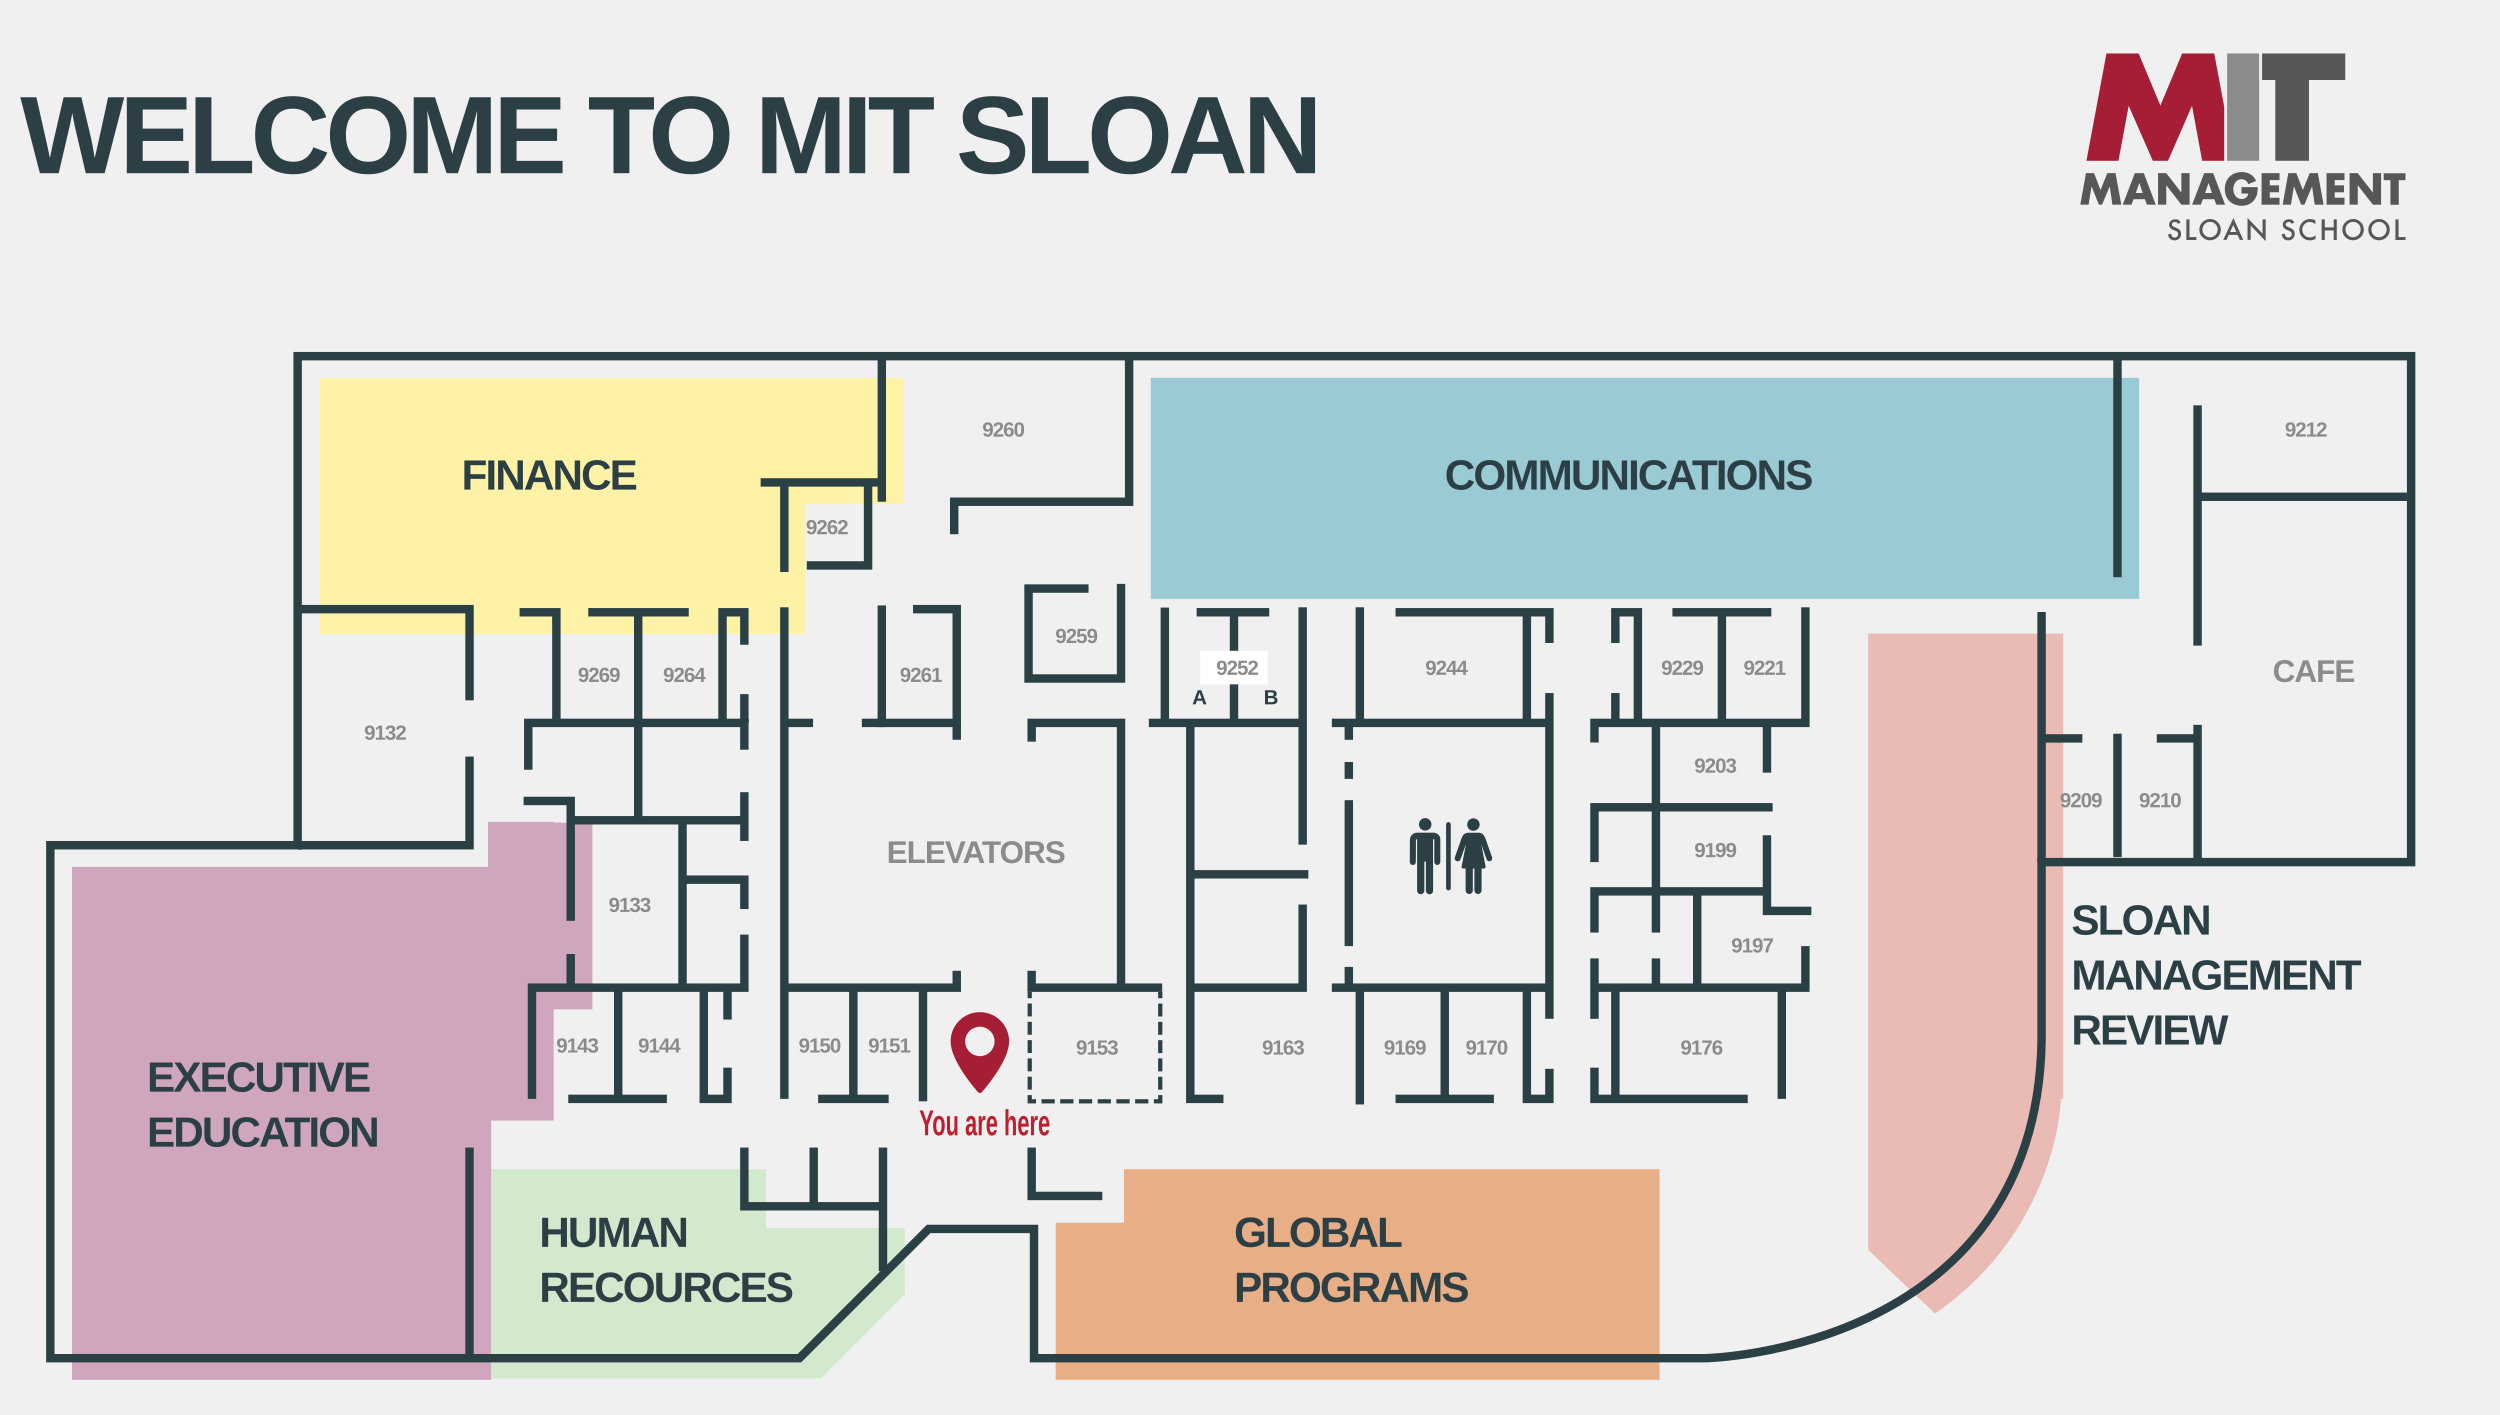
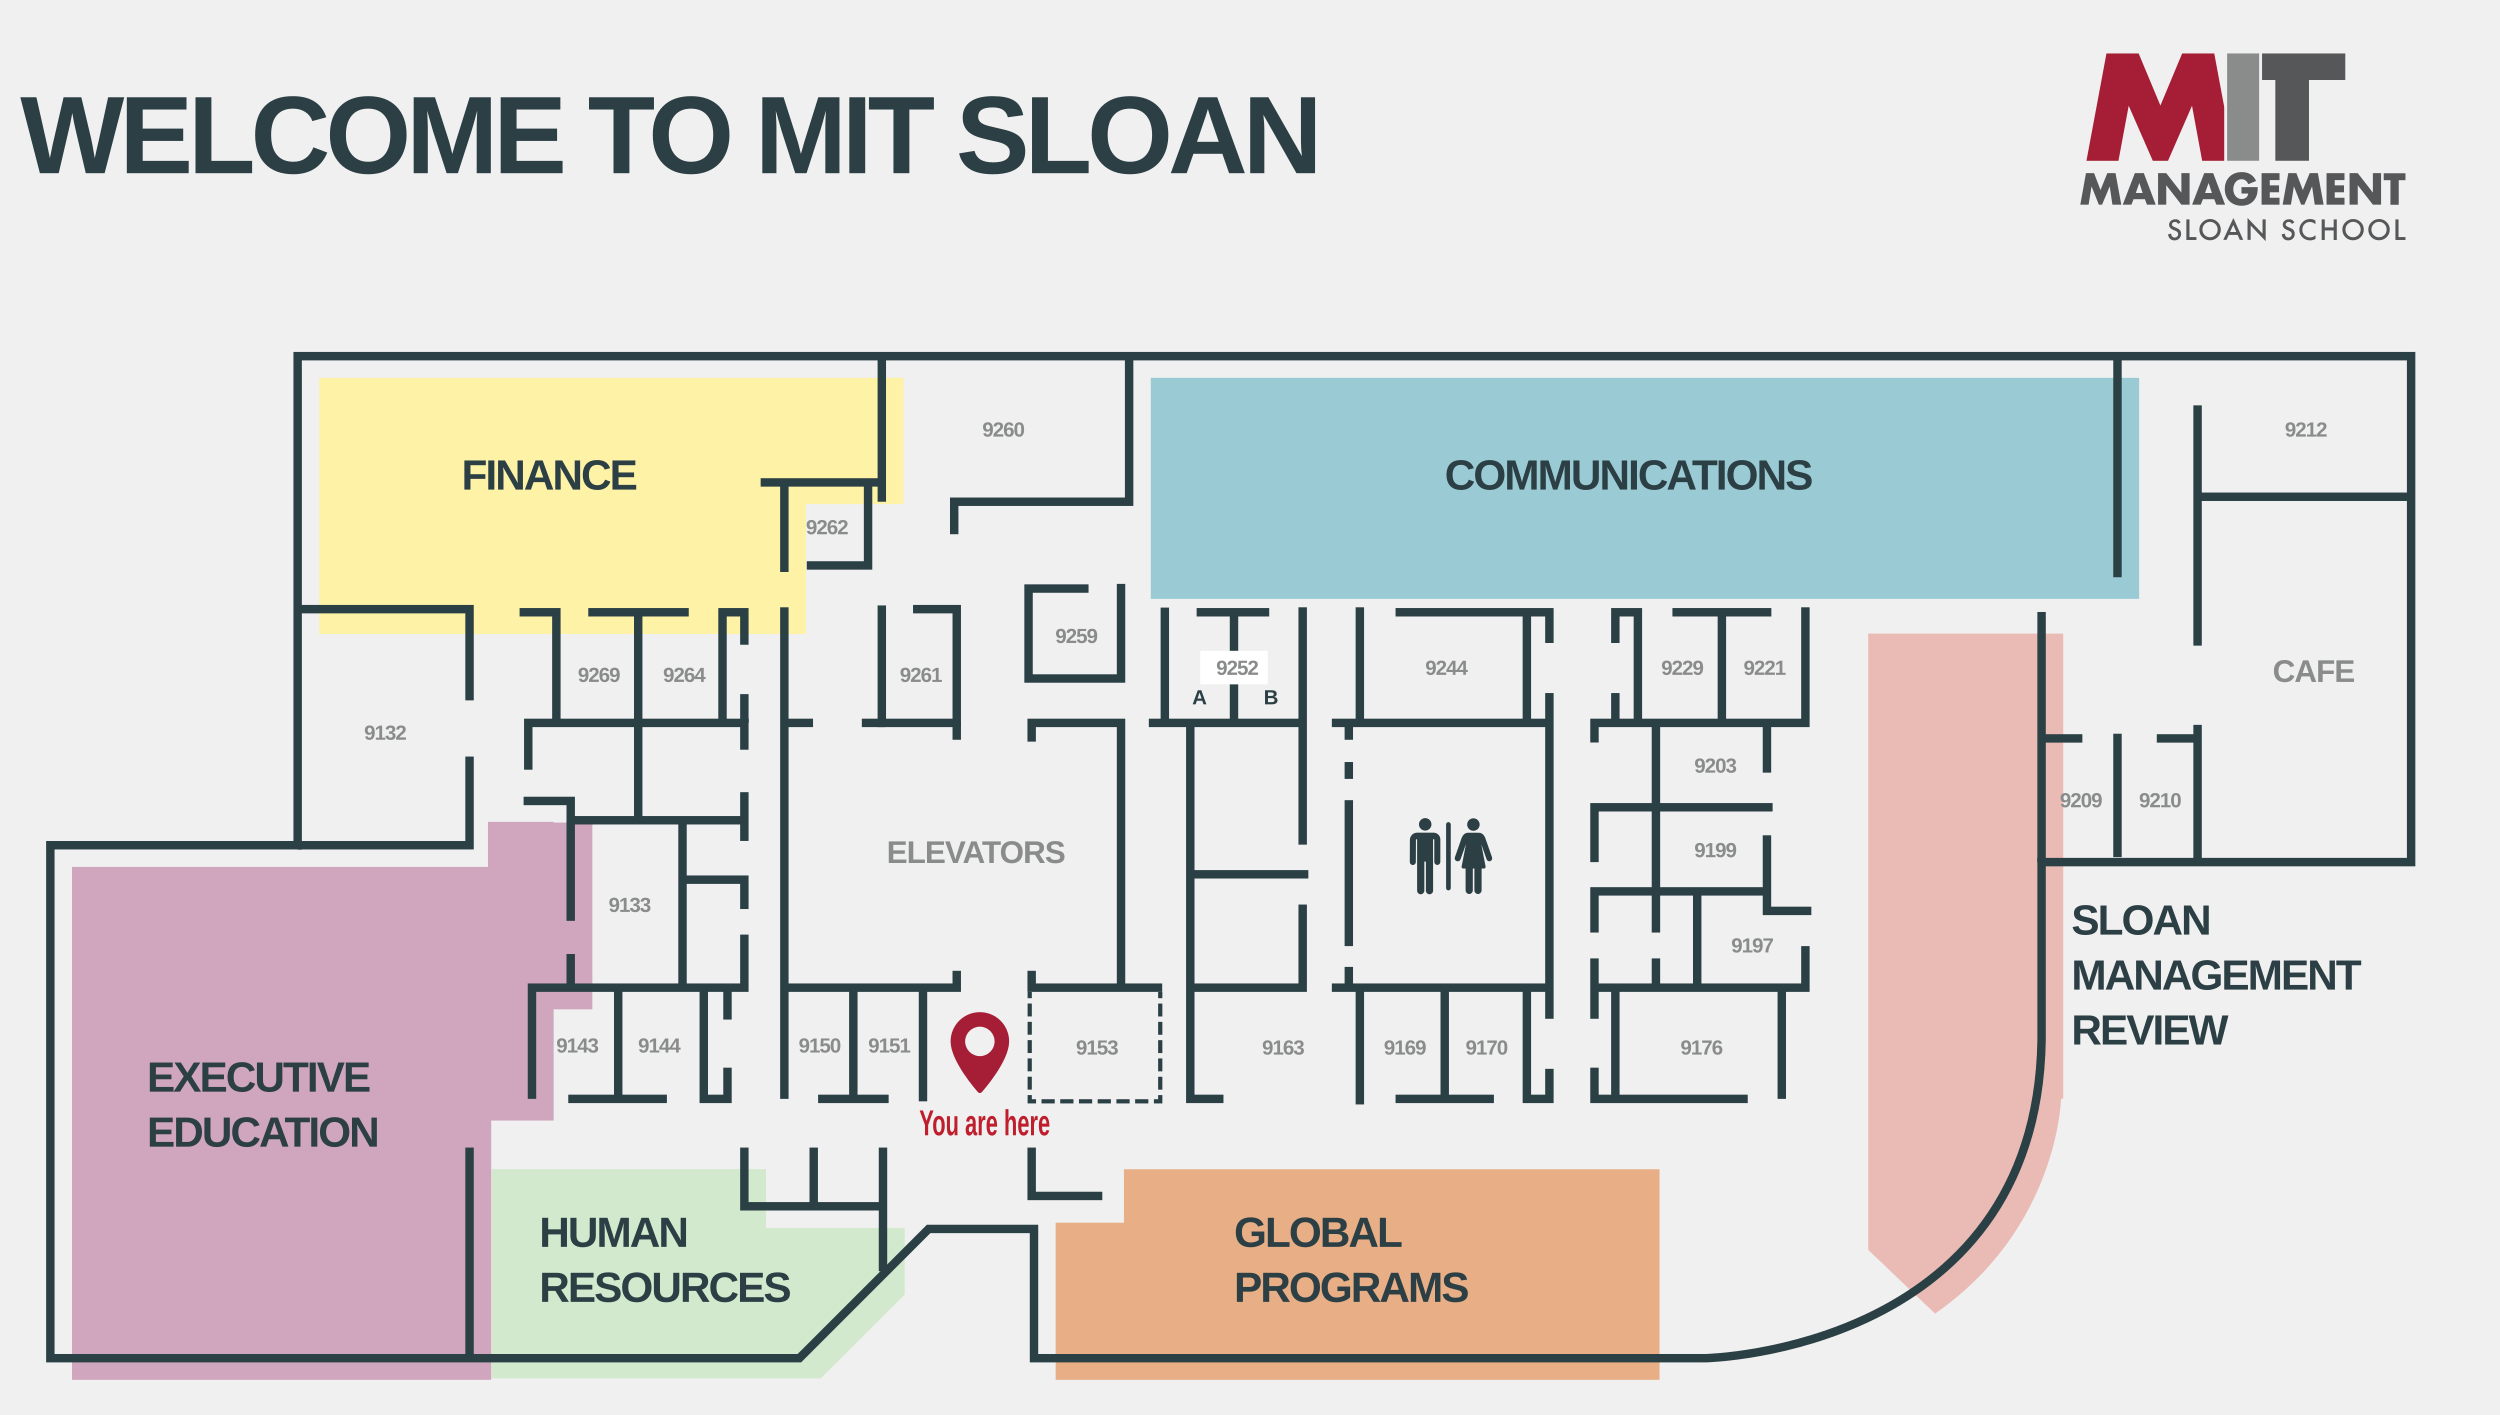
<svg xmlns="http://www.w3.org/2000/svg" version="1.1" id="Layer_1" x="0px" y="0px" viewBox="0 0 2562.6 1449.5" style="enable-background:new 0 0 2562.6 1449.5;" xml:space="preserve">
  <style type="text/css">
	.st0{fill:#2C3F45;}
	.st1{fill:#A51E36;}
	.st2{fill:#EBEEF1;}
	.st3{font-family: Arial; font-weight: 800;}
	.st4{font-size:113.055px;}
	.st5{letter-spacing:-5;}
	.st6{fill:#8A8C8C;}
	.st7{fill:#565759;}
	.st8{fill:#EABBB5;}
	.st9{fill:#D3E9CD;}
	.st10{fill:#CFA6BE;}
	.st11{fill:#E8AF86;}
	.st12{fill:#9ACBD5;}
	.st13{fill:#FDF2A6;}
	.st14{fill:none;stroke:#2B4045;stroke-width:8.643;stroke-miterlimit:10;}
	.st15{font-size:43.362px;}
	.st16{letter-spacing:-2;}
	.st17{font-family: Arial; font-weight: 600;}
	.st18{font-size:21px;}
	.st19{letter-spacing:-1;}
	.st20{font-size:32.222px;}
	.st21{fill:#FFFFFF;}
	.st22{fill:none;stroke:#2B4045;stroke-width:4.328;stroke-miterlimit:10;}
	.st23{fill:none;stroke:#2B4045;stroke-width:4.328;stroke-miterlimit:10;stroke-dasharray:13.237,5.516;}
	.st24{fill:none;stroke:#2B4045;stroke-width:4.328;stroke-miterlimit:10;stroke-dasharray:13.548,5.645;}
	.st25{fill:#BF1E2D;}
	.st26{font-family: Arial; font-weight: 700;}
	.st27{font-size:37px;}
</style>
  <rect x="-428.7" y="-501.5" class="st0" width="215.6" height="207.2" />
  <rect x="-428.7" y="-708.7" class="st1" width="215.6" height="207.2" />
  <rect x="-428.7" y="-915.8" class="st2" width="215.6" height="207.2" />
  <g>
    <g>
      <text transform="matrix(1 0 0 1 20.7285 177.51)" class="st0 st3 st4 st5">WELCOME TO MIT SLOAN</text>
    </g>
    <g>
      <g>
        <polygon class="st6" points="2282.9,164.8 2299.9,164.8 2304.3,164.8 2315.7,164.8 2315.7,54.8 2282.9,54.8    " />
      </g>
      <polygon class="st7" points="2318.7,54.8 2318.7,82 2332.3,82 2332.3,164.8 2366.8,164.8 2366.8,82 2404,82 2404,54.8   " />
      <g>
        <path class="st7" d="M2235.2,228l-2.6,1.5c-0.5-0.8-0.9-1.4-1.4-1.6c-0.5-0.3-1-0.4-1.8-0.4c-0.9,0-1.6,0.3-2.2,0.7     c-0.6,0.5-0.9,1.1-0.9,1.9c0,1,0.8,1.9,2.3,2.5l2.1,0.9c1.7,0.7,3,1.5,3.8,2.5c0.8,1,1.2,2.2,1.2,3.7c0,1.9-0.6,3.5-1.9,4.8     c-1.3,1.3-2.9,1.9-4.8,1.9c-1.8,0-3.3-0.5-4.5-1.6c-1.2-1.1-1.9-2.6-2.2-4.6l3.2-0.7c0.1,1.2,0.4,2.1,0.8,2.6     c0.7,0.9,1.6,1.4,2.9,1.4c1,0,1.8-0.3,2.5-1c0.7-0.7,1-1.5,1-2.5c0-0.4-0.1-0.8-0.2-1.1c-0.1-0.3-0.3-0.7-0.5-0.9     c-0.2-0.3-0.6-0.6-0.9-0.8c-0.4-0.3-0.8-0.5-1.4-0.7l-2-0.8c-2.9-1.2-4.3-3-4.3-5.3c0-1.6,0.6-2.9,1.8-4c1.2-1.1,2.7-1.6,4.5-1.6     C2232,224.4,2233.9,225.6,2235.2,228z" />
        <path class="st7" d="M2254.4,235.3c0-3,1.1-5.5,3.3-7.6c2.2-2.1,4.8-3.2,7.8-3.2c3,0,5.6,1.1,7.7,3.2c2.2,2.1,3.2,4.7,3.2,7.7     c0,3-1.1,5.6-3.2,7.7c-2.2,2.1-4.8,3.2-7.9,3.2c-2.7,0-5.2-0.9-7.3-2.8C2255.6,241.4,2254.4,238.7,2254.4,235.3z M2257.6,235.3     c0,2.3,0.8,4.2,2.3,5.7c1.6,1.5,3.3,2.2,5.4,2.2c2.2,0,4.1-0.8,5.6-2.3c1.5-1.5,2.3-3.4,2.3-5.6c0-2.2-0.8-4.1-2.3-5.6     c-1.5-1.5-3.3-2.3-5.5-2.3c-2.2,0-4,0.8-5.5,2.3C2258.4,231.2,2257.6,233.1,2257.6,235.3z" />
        <path class="st7" d="M2293.6,240.8h-9l-2.3,5.1h-3.4l10.4-22.4l10.1,22.4h-3.5L2293.6,240.8z M2292.3,237.8l-3.1-7.2l-3.3,7.2     H2292.3z" />
        <path class="st7" d="M2303.8,245.9v-22.5l15.4,16.1v-14.6h3.2v22.3l-15.4-16v14.7H2303.8z" />
        <path class="st7" d="M2351.8,228l-2.6,1.5c-0.5-0.8-0.9-1.4-1.4-1.6c-0.5-0.3-1-0.4-1.8-0.4c-0.9,0-1.6,0.3-2.2,0.7     c-0.6,0.5-0.9,1.1-0.9,1.9c0,1,0.8,1.9,2.3,2.5l2.1,0.9c1.7,0.7,3,1.5,3.7,2.5c0.8,1,1.2,2.2,1.2,3.7c0,1.9-0.6,3.5-1.9,4.8     c-1.3,1.3-2.9,1.9-4.8,1.9c-1.8,0-3.3-0.5-4.5-1.6c-1.2-1.1-1.9-2.6-2.2-4.6l3.2-0.7c0.1,1.2,0.4,2.1,0.8,2.6     c0.7,0.9,1.6,1.4,2.9,1.4c1,0,1.8-0.3,2.5-1c0.7-0.7,1-1.5,1-2.5c0-0.4-0.1-0.8-0.2-1.1c-0.1-0.3-0.3-0.7-0.5-0.9     c-0.2-0.3-0.6-0.6-0.9-0.8c-0.4-0.3-0.8-0.5-1.4-0.7l-2-0.8c-2.9-1.2-4.3-3-4.3-5.3c0-1.6,0.6-2.9,1.8-4c1.2-1.1,2.7-1.6,4.5-1.6     C2348.5,224.4,2350.4,225.6,2351.8,228z" />
        <path class="st7" d="M2373.4,226v3.8c-1.8-1.5-3.7-2.3-5.7-2.3c-2.2,0-4,0.8-5.5,2.3c-1.5,1.5-2.2,3.4-2.2,5.7     c0,2.2,0.7,4.1,2.2,5.6c1.5,1.5,3.3,2.3,5.5,2.3c1.1,0,2.1-0.2,2.9-0.5c0.4-0.2,0.9-0.4,1.4-0.7c0.5-0.3,1-0.7,1.5-1.1v3.8     c-1.8,1-3.7,1.5-5.7,1.5c-3,0-5.6-1.1-7.7-3.1c-2.1-2.1-3.2-4.7-3.2-7.7c0-2.7,0.9-5.1,2.7-7.2c2.2-2.6,5-3.9,8.5-3.9     C2369.8,224.4,2371.6,225,2373.4,226z" />
        <path class="st7" d="M2383,233.1h9.1v-8.2h3.2v21.1h-3.2v-9.8h-9.1v9.8h-3.2v-21.1h3.2V233.1z" />
        <path class="st7" d="M2401,235.3c0-3,1.1-5.5,3.3-7.6c2.2-2.1,4.8-3.2,7.8-3.2c3,0,5.6,1.1,7.7,3.2c2.2,2.1,3.2,4.7,3.2,7.7     c0,3-1.1,5.6-3.2,7.7c-2.2,2.1-4.8,3.2-7.9,3.2c-2.7,0-5.2-0.9-7.3-2.8C2402.2,241.4,2401,238.7,2401,235.3z M2404.2,235.3     c0,2.3,0.8,4.2,2.3,5.7c1.6,1.5,3.3,2.2,5.4,2.2c2.2,0,4.1-0.8,5.6-2.3c1.5-1.5,2.3-3.4,2.3-5.6c0-2.2-0.7-4.1-2.2-5.6     c-1.5-1.5-3.3-2.3-5.5-2.3c-2.2,0-4,0.8-5.6,2.3C2404.9,231.2,2404.2,233.1,2404.2,235.3z" />
        <path class="st7" d="M2427.6,235.3c0-3,1.1-5.5,3.3-7.6c2.2-2.1,4.8-3.2,7.8-3.2c3,0,5.6,1.1,7.7,3.2c2.2,2.1,3.2,4.7,3.2,7.7     c0,3-1.1,5.6-3.2,7.7c-2.2,2.1-4.8,3.2-7.9,3.2c-2.7,0-5.2-0.9-7.3-2.8C2428.8,241.4,2427.6,238.7,2427.6,235.3z M2430.8,235.3     c0,2.3,0.8,4.2,2.3,5.7c1.6,1.5,3.4,2.2,5.4,2.2c2.2,0,4.1-0.8,5.6-2.3c1.5-1.5,2.3-3.4,2.3-5.6c0-2.2-0.7-4.1-2.3-5.6     c-1.5-1.5-3.3-2.3-5.5-2.3c-2.2,0-4,0.8-5.5,2.3C2431.6,231.2,2430.8,233.1,2430.8,235.3z" />
        <path class="st7" d="M2458.6,224.9v18.1h7.1v3h-10.3v-21.1H2458.6z" />
        <path class="st7" d="M2244.3,224.9v18.1h7.1v3h-10.3v-21.1H2244.3z" />
      </g>
      <g>
        <g>
          <g id="XMLID_72_">
            <path id="XMLID_91_" class="st7" d="M2138.2,177.5h8.3l6.6,17.3l7-17.3h8.4l5.9,32.3h-9.1l-2.7-18.6h-0.1l-7.8,18.6h-3.3       l-7.4-18.6h-0.1l-3,18.6h-8.5L2138.2,177.5z" />
            <path id="XMLID_88_" class="st7" d="M2187,204.2l-2.2,5.6h-8.9l12.4-32.3h9.2l12.2,32.3h-9l-2.1-5.6H2187z M2192.9,187.5       L2192.9,187.5l-3.6,10.3h7L2192.9,187.5z" />
            <path id="XMLID_86_" class="st7" d="M2212.1,177.5h8.4l15.4,19.8h0.1v-19.8h8.4v32.3h-8.4l-15.4-19.8h-0.1v19.8h-8.4V177.5z" />
            <path id="XMLID_83_" class="st7" d="M2258.1,204.2l-2.2,5.6h-8.9l12.4-32.3h9.2l12.2,32.3h-9l-2.1-5.6H2258.1z M2263.9,187.5       L2263.9,187.5l-3.6,10.3h7L2263.9,187.5z" />
            <path id="XMLID_81_" class="st7" d="M2314.3,191.8c-0.1,4.7-0.4,8.8-3.3,12.8c-3.2,4.4-7.9,6.3-13.3,6.3       c-10.2,0-17.2-6.9-17.2-17.1c0-10.5,7.1-17.4,17.5-17.4c6.7,0,11.8,3,14.6,9.1l-8,3.3c-1.2-3.1-3.6-5.1-7-5.1       c-5.5,0-8.4,5.3-8.4,10.2c0,5,3,10.1,8.5,10.1c3.6,0,6.4-1.9,6.8-5.6h-6.9v-6.6H2314.3z" />
            <path id="XMLID_79_" class="st7" d="M2326.6,184.6v5.4h9.5v7.1h-9.5v5.6h10v7.1h-18.4v-32.3h18.4v7.1H2326.6z" />
            <path id="XMLID_77_" class="st7" d="M2393.2,184.6v5.4h9.5v7.1h-9.5v5.6h10v7.1h-18.4v-32.3h18.4v7.1H2393.2z" />
            <path id="XMLID_75_" class="st7" d="M2408.4,177.5h8.4l15.4,19.8h0.1v-19.8h8.4v32.3h-8.4l-15.4-19.8h-0.1v19.8h-8.4V177.5z" />
            <path id="XMLID_73_" class="st7" d="M2458.7,209.9h-8.4v-25.2h-6.9v-7.1h22.3v7.1h-6.9V209.9z" />
          </g>
        </g>
        <path id="XMLID_70_" class="st7" d="M2345.6,177.5h8.3l6.6,17.3l7-17.3h8.4l5.9,32.3h-9.1l-2.7-18.6h-0.1l-7.8,18.6h-3.3     l-7.4-18.6h-0.1l-3,18.6h-8.5L2345.6,177.5z" />
      </g>
      <polygon class="st1" points="2279.9,109.8 2279.5,107.4 2269.7,54.8 2236.8,54.8 2214.5,108.2 2192.2,54.8 2159.2,54.8     2138.7,164.8 2171.5,164.8 2182,108.4 2206.7,164.8 2222.3,164.8 2246.9,108.4 2257.3,164.8 2268.8,164.8 2279.9,164.8   " />
    </g>
    <g>
      <path class="st8" d="M1983.5,1346.5c126.1-87.4,129.1-219.7,129.1-219.7l2.3-1.1V649.5h-199.9v631.7L1983.5,1346.5L1983.5,1346.5z    " />
      <polygon class="st9" points="785.2,1198.5 503.9,1198.5 503.9,1412.9 841.3,1412.9 927.4,1327 927.4,1258.7 785.2,1258.7   " />
      <polygon class="st10" points="607.2,843.2 567.5,843.2 567.5,842.4 500.2,842.4 500.2,888.6 73.8,888.6 73.8,1414.4 503.5,1414.4     503.5,1148.6 567.5,1148.6 567.5,1034.6 607.2,1034.6   " />
      <polygon class="st11" points="1152.1,1198.5 1152.1,1253.3 1082.1,1253.3 1082.1,1414.4 1701.1,1414.4 1701.1,1359.6     1701.1,1253.3 1701.1,1198.5   " />
      <rect x="1179.6" y="387.3" class="st12" width="1013.1" height="226.6" />
      <polygon class="st13" points="926.1,387.3 819.2,387.3 801.9,387.3 327.3,387.3 327.3,649.9 826.2,649.9 826.2,516.7 926.1,516.7       " />
      <g>
        <path class="st14" d="M51.6,1392.2h767.8l132.5-132.5h108v132.5h688.5c0,0,350-7.2,344.3-341.4V883.7h378.8V365.1H305.1v501.3     H51.6V1392.2z" />
        <line class="st14" x1="2252.6" y1="415.5" x2="2252.6" y2="661.8" />
        <line class="st14" x1="2252.6" y1="743" x2="2252.6" y2="883.7" />
        <line class="st14" x1="2170.5" y1="752.1" x2="2170.5" y2="878.6" />
        <line class="st14" x1="2252.6" y1="509.2" x2="2471.5" y2="509.2" />
        <line class="st14" x1="2092.7" y1="883.7" x2="2092.7" y2="627.3" />
        <line class="st14" x1="2134.5" y1="756.9" x2="2092.7" y2="756.9" />
        <line class="st14" x1="2252.6" y1="756.9" x2="2210.8" y2="756.9" />
        <polyline class="st14" points="1157.4,365.1 1157.4,514.3 978.1,514.3 978.1,547.6    " />
        <line class="st14" x1="903.9" y1="365.1" x2="903.9" y2="514.3" />
        <line class="st14" x1="903.9" y1="494.5" x2="779.7" y2="494.5" />
        <line class="st14" x1="804" y1="586.3" x2="804" y2="494.5" />
        <polyline class="st14" points="889.8,494.5 889.8,579.6 827,579.6    " />
        <polyline class="st14" points="305.1,624.4 481.3,624.4 481.3,717.9    " />
        <polyline class="st14" points="305.1,866.4 481.3,866.4 481.3,775.5    " />
        <line class="st14" x1="481.3" y1="1176.3" x2="481.3" y2="1392.2" />
        <polyline class="st14" points="763,1176.3 763,1236.5 905.1,1236.5    " />
        <line class="st14" x1="834.1" y1="1176.3" x2="834.1" y2="1236.5" />
        <line class="st14" x1="905.1" y1="1176.3" x2="905.1" y2="1303.1" />
        <line class="st14" x1="633.7" y1="1012.4" x2="633.7" y2="1126.4" />
        <polyline class="st14" points="721.4,1012.4 721.4,1126.4 745.7,1126.4 745.7,1094.4    " />
        <line class="st14" x1="745.7" y1="1012.4" x2="745.7" y2="1045.1" />
        <line class="st14" x1="582.5" y1="1126.4" x2="683.6" y2="1126.4" />
        <line class="st14" x1="699.6" y1="840.8" x2="699.6" y2="1012.4" />
        <line class="st14" x1="585" y1="840.8" x2="763" y2="840.8" />
        <line class="st14" x1="585" y1="977.9" x2="585" y2="1012.4" />
        <polyline class="st14" points="699.6,901.7 763,901.7 763,931.8    " />
        <polyline class="st14" points="763,958 763,1012.4 545.3,1012.4 545.3,1126.4    " />
        <line class="st14" x1="654.2" y1="627.6" x2="654.2" y2="840.8" />
        <polyline class="st14" points="763,768.5 763,741 541.5,741 541.5,789    " />
        <line class="st14" x1="763" y1="812" x2="763" y2="862" />
        <line class="st14" x1="603" y1="627.6" x2="706" y2="627.6" />
        <polyline class="st14" points="763,660.9 763,627.6 740.6,627.6 740.6,741    " />
        <line class="st14" x1="763" y1="711.5" x2="763" y2="741" />
        <polyline class="st14" points="570.3,741 570.3,627.6 532.6,627.6    " />
        <polyline class="st14" points="536.7,821 585,821 585,943.9    " />
        <line class="st14" x1="804" y1="622.5" x2="804" y2="1126.4" />
        <polyline class="st14" points="804,1012.4 980.7,1012.4 980.7,995.1    " />
        <line class="st14" x1="910.9" y1="1126.4" x2="838.6" y2="1126.4" />
        <line class="st14" x1="874.7" y1="1012.4" x2="874.7" y2="1126.4" />
        <line class="st14" x1="946.1" y1="1128.9" x2="946.1" y2="1012.4" />
        <polyline class="st14" points="1191.3,1012.4 1057.5,1012.4 1057.5,995.1    " />
        <polyline class="st14" points="903.9,620.6 903.9,741 980.7,741 980.7,624.4 935.9,624.4    " />
        <line class="st14" x1="833.4" y1="741" x2="804" y2="741" />
        <line class="st14" x1="907.1" y1="741" x2="883.4" y2="741" />
        <polyline class="st14" points="1057.5,760.2 1057.5,741 1149.1,741 1149.1,1012.4    " />
        <line class="st14" x1="980.7" y1="741" x2="980.7" y2="758.3" />
        <polyline class="st14" points="1115.8,603.3 1054.3,603.3 1054.3,695.5 1149.1,695.5 1149.1,598.5    " />
        <polyline class="st14" points="1254.1,1126.4 1220.1,1126.4 1220.1,741    " />
        <line class="st14" x1="1177.6" y1="741" x2="1335.3" y2="741" />
        <line class="st14" x1="1194" y1="622.8" x2="1194" y2="741" />
        <line class="st14" x1="1264.9" y1="627.6" x2="1264.9" y2="741" />
        <line class="st14" x1="1335.3" y1="622.5" x2="1335.3" y2="865.8" />
        <line class="st14" x1="1226.6" y1="627.6" x2="1301" y2="627.6" />
        <line class="st14" x1="1393.9" y1="622.5" x2="1393.9" y2="741" />
        <line class="st14" x1="1365.2" y1="741" x2="1588.2" y2="741" />
        <polyline class="st14" points="1430.5,627.6 1588.2,627.6 1588.2,659.1    " />
        <path class="st14" d="M1588.2,1044.3" />
        <line class="st14" x1="1588.2" y1="710.4" x2="1588.2" y2="1044.3" />
        <polyline class="st14" points="1588.2,1095.6 1588.2,1126.4 1565.1,1126.4 1565.1,1015    " />
        <polyline class="st14" points="1220.1,1012.4 1335.3,1012.4 1335.3,927.2    " />
        <line class="st14" x1="1220.1" y1="896.2" x2="1341.1" y2="896.2" />
        <polyline class="st14" points="1365.2,1012.4 1393.9,1012.4 1588.2,1012.4    " />
        <path class="st14" d="M1393.9,1126.4" />
        <line class="st14" x1="1393.9" y1="1012.4" x2="1393.9" y2="1132.1" />
        <line class="st14" x1="1430.5" y1="1126.4" x2="1531.3" y2="1126.4" />
        <line class="st14" x1="1480.9" y1="1012.4" x2="1480.9" y2="1126.4" />
        <line class="st14" x1="1565.1" y1="627.3" x2="1565.1" y2="741" />
        <polyline class="st14" points="1850.6,622.5 1850.6,741 1634.4,741 1634.4,761.1    " />
        <polyline class="st14" points="1655.8,659.1 1655.8,627.6 1678.9,627.6 1678.9,741    " />
        <line class="st14" x1="1655.8" y1="710.4" x2="1655.8" y2="741" />
        <line class="st14" x1="1714.3" y1="627.6" x2="1815.7" y2="627.6" />
        <line class="st14" x1="1765" y1="741" x2="1765" y2="627.6" />
        <line class="st14" x1="1697.4" y1="741" x2="1697.4" y2="955.9" />
        <line class="st14" x1="1697.4" y1="982.4" x2="1697.4" y2="1012.4" />
        <polyline class="st14" points="1634.4,1012.4 1850.6,1012.4 1850.6,969.8    " />
        <polyline class="st14" points="1811.2,913.7 1634.4,913.7 1634.4,955.9    " />
        <polyline class="st14" points="1811.2,856.2 1811.2,933.7 1856.7,933.7    " />
        <line class="st14" x1="1739.7" y1="913.7" x2="1739.7" y2="1012.4" />
        <polyline class="st14" points="1817,827.5 1634.4,827.5 1634.4,883.7    " />
        <line class="st14" x1="1634.4" y1="982.4" x2="1634.4" y2="1044.3" />
        <polyline class="st14" points="1634.4,1094.4 1634.4,1126.4 1791.5,1126.4    " />
        <line class="st14" x1="1826.4" y1="1126.4" x2="1826.4" y2="1012.4" />
        <line class="st14" x1="1655.8" y1="1012.4" x2="1655.8" y2="1126.4" />
        <line class="st14" x1="1811.2" y1="743" x2="1811.2" y2="792" />
        <line class="st14" x1="1382.6" y1="820.2" x2="1382.6" y2="969.8" />
        <line class="st14" x1="1382.6" y1="991.1" x2="1382.6" y2="1012.4" />
        <line class="st14" x1="1382.6" y1="741" x2="1382.6" y2="758.3" />
        <line class="st14" x1="1382.6" y1="781.1" x2="1382.6" y2="798.4" />
        <polyline class="st14" points="1057.5,1176.3 1057.5,1225.9 1129.9,1225.9    " />
        <line class="st14" x1="2170.5" y1="365.1" x2="2170.5" y2="591.7" />
      </g>
    </g>
    <g>
      <text transform="matrix(1 0 0 1 473.0979 501.8365)" class="st0 st3 st15 st16">FINANCE</text>
    </g>
    <text transform="matrix(1 0 0 1 2342.063 447.5187)" class="st6 st17 st18 st19">9212</text>
    <text transform="matrix(1 0 0 1 1702.81 691.7642)" class="st6 st17 st18 st19">9229</text>
    <text transform="matrix(1 0 0 1 1736.702 792.0316)" class="st6 st17 st18 st19">9203</text>
    <text transform="matrix(1 0 0 1 1736.702 878.6323)" class="st6 st17 st18 st19">9199</text>
    <text transform="matrix(1 0 0 1 1774.571 976.3196)" class="st6 st17 st18 st19">9197</text>
    <text transform="matrix(1 0 0 1 1722.522 1080.985)" class="st6 st17 st18 st19">9176</text>
    <text transform="matrix(1 0 0 1 1502.227 1080.985)" class="st6 st17 st18 st19">9170</text>
    <text transform="matrix(1 0 0 1 1418.488 1080.985)" class="st6 st17 st18 st19">9169</text>
    <text transform="matrix(1 0 0 1 1293.648 1080.985)" class="st6 st17 st18 st19">9163</text>
    <text transform="matrix(1 0 0 1 1102.902 1080.985)" class="st6 st17 st18 st19">9153</text>
    <text transform="matrix(1 0 0 1 1787.178 691.7642)" class="st6 st17 st18 st19">9221</text>
    <text transform="matrix(1 0 0 1 2329.533 699.017)" class="st6 st3 st20 st19">CAFE</text>
    <g>
      <text transform="matrix(1 0 0 1 1480.904 501.8365)" class="st0 st3 st15 st16">COMMUNICATIONS</text>
    </g>
    <g>
      <text transform="matrix(1 0 0 1 1264.932 1278.096)">
        <tspan x="0" y="0" class="st0 st3 st15 st16">GLOBAL</tspan>
        <tspan x="0" y="56.4" class="st0 st3 st15 st16">PROGRAMS</tspan>
      </text>
    </g>
    <g>
      <text transform="matrix(1 0 0 1 552.7687 1278.095)">
        <tspan x="0" y="0" class="st0 st3 st15 st16">HUMAN</tspan>
-         <tspan x="0" y="56.4" class="st0 st3 st15 st16">RECOURCES</tspan>
+         <tspan x="0" y="56.4" class="st0 st3 st15 st16">RESOURCES</tspan>
      </text>
    </g>
    <g>
      <text transform="matrix(1 0 0 1 150.6692 1118.986)">
        <tspan x="0" y="0" class="st0 st3 st15 st16">EXECUTIVE</tspan>
        <tspan x="0" y="56.4" class="st0 st3 st15 st16">EDUCATION</tspan>
      </text>
    </g>
    <g>
      <text transform="matrix(1 0 0 1 2123.233 958.0054)">
        <tspan x="0" y="0" class="st0 st3 st15 st16">SLOAN</tspan>
        <tspan x="0" y="56.4" class="st0 st3 st15 st16">MANAGEMENT</tspan>
        <tspan x="0" y="112.7" class="st0 st3 st15 st16">REVIEW</tspan>
      </text>
    </g>
    <text transform="matrix(1 0 0 1 373.228 758.251)" class="st6 st17 st18 st19">9132</text>
    <text transform="matrix(1 0 0 1 1006.885 447.5187)" class="st6 st17 st18 st19">9260</text>
    <text transform="matrix(1 0 0 1 826.1212 547.6128)" class="st6 st17 st18 st19">9262</text>
    <text transform="matrix(1 0 0 1 592.3065 699.0169)" class="st6 st17 st18 st19">9269</text>
    <text transform="matrix(1 0 0 1 623.8049 934.7928)" class="st6 st17 st18 st19">9133</text>
    <text transform="matrix(1 0 0 1 570.1869 1078.922)" class="st6 st17 st18 st19">9143</text>
    <text transform="matrix(1 0 0 1 654.0534 1078.922)" class="st6 st17 st18 st19">9144</text>
    <text transform="matrix(1 0 0 1 818.5941 1078.922)" class="st6 st17 st18 st19">9150</text>
    <text transform="matrix(1 0 0 1 889.9411 1078.922)" class="st6 st17 st18 st19">9151</text>
    <text transform="matrix(1 0 0 1 679.6628 699.0169)" class="st6 st17 st18 st19">9264</text>
    <text transform="matrix(1 0 0 1 922.3126 699.0169)" class="st6 st17 st18 st19">9261</text>
    <text transform="matrix(1 0 0 1 908.8718 884.6348)" class="st6 st3 st20 st19">ELEVATORS</text>
    <rect x="1230.3" y="667.1" class="st21" width="69.2" height="34.4" />
    <text transform="matrix(1 0 0 1 1246.648 691.7639)" class="st6 st17 st18 st19">9252</text>
    <text transform="matrix(1 0 0 1 1460.934 691.7639)" class="st6 st17 st18 st19">9244</text>
    <text transform="matrix(1 0 0 1 1081.731 659.1262)" class="st6 st17 st18 st19">9259</text>
    <g>
      <text transform="matrix(1 0 0 1 1222.004 721.9729)" class="st0 st3 st18 st19">A</text>
    </g>
    <g>
      <text transform="matrix(1 0 0 1 1295.284 721.9729)" class="st0 st3 st18 st19">B</text>
    </g>
    <g>
      <g>
        <g>
          <g>
            <path class="st0" d="M1469.3,853.5c-9.1,0-9.2,0-16.7,0c-4,0-7.3,3.3-7.4,7.3l-0.1,22.8c0,1.7,1.4,3.1,3.1,3.1c0,0,0,0,0,0       c1.7,0,3.1-1.4,3.1-3.1l0.1-22.8c0,0,0,0,0,0c0-0.3,0.3-0.6,0.6-0.6c0.3,0,0.6,0.3,0.6,0.6l0,52.2c0,2.1,1.7,3.7,3.7,3.7       s3.7-1.7,3.7-3.7v-29.8h1.6V913c0,2.1,1.7,3.7,3.7,3.7s3.7-1.7,3.7-3.7c0-49.3-0.1-21.1-0.1-52.2c0-0.3,0.3-0.6,0.6-0.7       c0.3,0,0.6,0.3,0.7,0.6v0l0,22.8c0,1.7,1.4,3.1,3.1,3.1c0,0,0,0,0,0c1.7,0,3.1-1.4,3.1-3.1l0-22.8c0,0,0,0,0,0       C1476.6,856.7,1473.3,853.5,1469.3,853.5z" />
          </g>
        </g>
        <g>
          <g>
            <circle class="st0" cx="1460.9" cy="845" r="6.4" />
          </g>
        </g>
        <g>
          <g>
            <path class="st0" d="M1529.4,878.8c-0.1-0.2-5.7-16.3-6.6-18.9c-1.4-4.2-3.8-6.3-7.1-6.3c-4.6,0-6.1,0-10.7,0       c-3.3,0-5.7,2.1-7.1,6.3c-0.9,2.6-6.5,18.7-6.6,18.9c-0.6,1.6,0.3,3.4,1.9,3.9c1.6,0.6,3.4-0.3,3.9-1.9       c0.2-0.5,3.6-10,5.5-15.4c-0.2,1.6,0.4-1.7-4.4,22.9c-0.2,1.1,0.6,2,1.7,2c0.7,0,1.5,0,2.4,0v22.4c0,2,1.7,3.7,3.7,3.7       s3.7-1.7,3.7-3.7v-22.4c0.5,0,1.1,0,1.6,0v22.4c0,2,1.7,3.7,3.7,3.7s3.7-1.7,3.7-3.7v-22.4c0.9,0,1.7,0,2.4,0       c1.1,0,1.9-1,1.7-2c-4.7-24.5-4.2-21.6-4.4-22.9c1.9,5.5,5.2,14.9,5.4,15.4c0.6,1.6,2.3,2.5,3.9,1.9       C1529.1,882.1,1529.9,880.4,1529.4,878.8z" />
          </g>
        </g>
        <g>
          <g>
            <circle class="st0" cx="1510.3" cy="845.2" r="6.4" />
          </g>
        </g>
        <g>
          <g>
            <path class="st0" d="M1484.7,842.7c-1.3,0-2.4,1.1-2.4,2.4v65.2c0,1.3,1.1,2.4,2.4,2.4s2.4-1.1,2.4-2.4v-65.2       C1487,843.7,1486,842.7,1484.7,842.7z" />
          </g>
        </g>
      </g>
    </g>
    <g>
      <g>
        <path class="st1" d="M1004.4,1037.5c-16.6,0-30,13.5-30,30c0,20.5,26.9,50.7,28,52c1.1,1.2,2.9,1.2,4,0c1.1-1.3,28-31.4,28-52     C1034.4,1050.9,1021,1037.5,1004.4,1037.5z M1004.4,1082.6c-8.3,0-15.1-6.8-15.1-15.1s6.8-15.1,15.1-15.1     c8.3,0,15.1,6.8,15.1,15.1C1019.5,1075.8,1012.7,1082.6,1004.4,1082.6z" />
      </g>
    </g>
  </g>
  <g>
    <g>
      <line class="st22" x1="1189.3" y1="1016.7" x2="1189.3" y2="1023.2" />
      <line class="st23" x1="1189.3" y1="1028.7" x2="1189.3" y2="1119.7" />
      <polyline class="st22" points="1189.3,1122.5 1189.3,1128.9 1182.8,1128.9   " />
      <line class="st24" x1="1177.1" y1="1128.9" x2="1064.8" y2="1128.9" />
      <polyline class="st22" points="1062,1128.9 1055.5,1128.9 1055.5,1122.5   " />
      <line class="st23" x1="1055.5" y1="1116.9" x2="1055.5" y2="1025.9" />
      <line class="st22" x1="1055.5" y1="1023.2" x2="1055.5" y2="1016.7" />
    </g>
  </g>
  <text transform="matrix(1 0 0 1 2111.453 827.5106)" class="st6 st17 st18 st19">9209</text>
  <text transform="matrix(1 0 0 1 2192.559 827.5106)" class="st6 st17 st18 st19">9210</text>
  <rect x="3436.9" y="1593.3" style="fill:none;" width="210" height="189.8" />
  <text transform="matrix(0.6059 0 0 1 942.2829 1163.697)" class="st25 st26 st27">You are here</text>
</svg>
